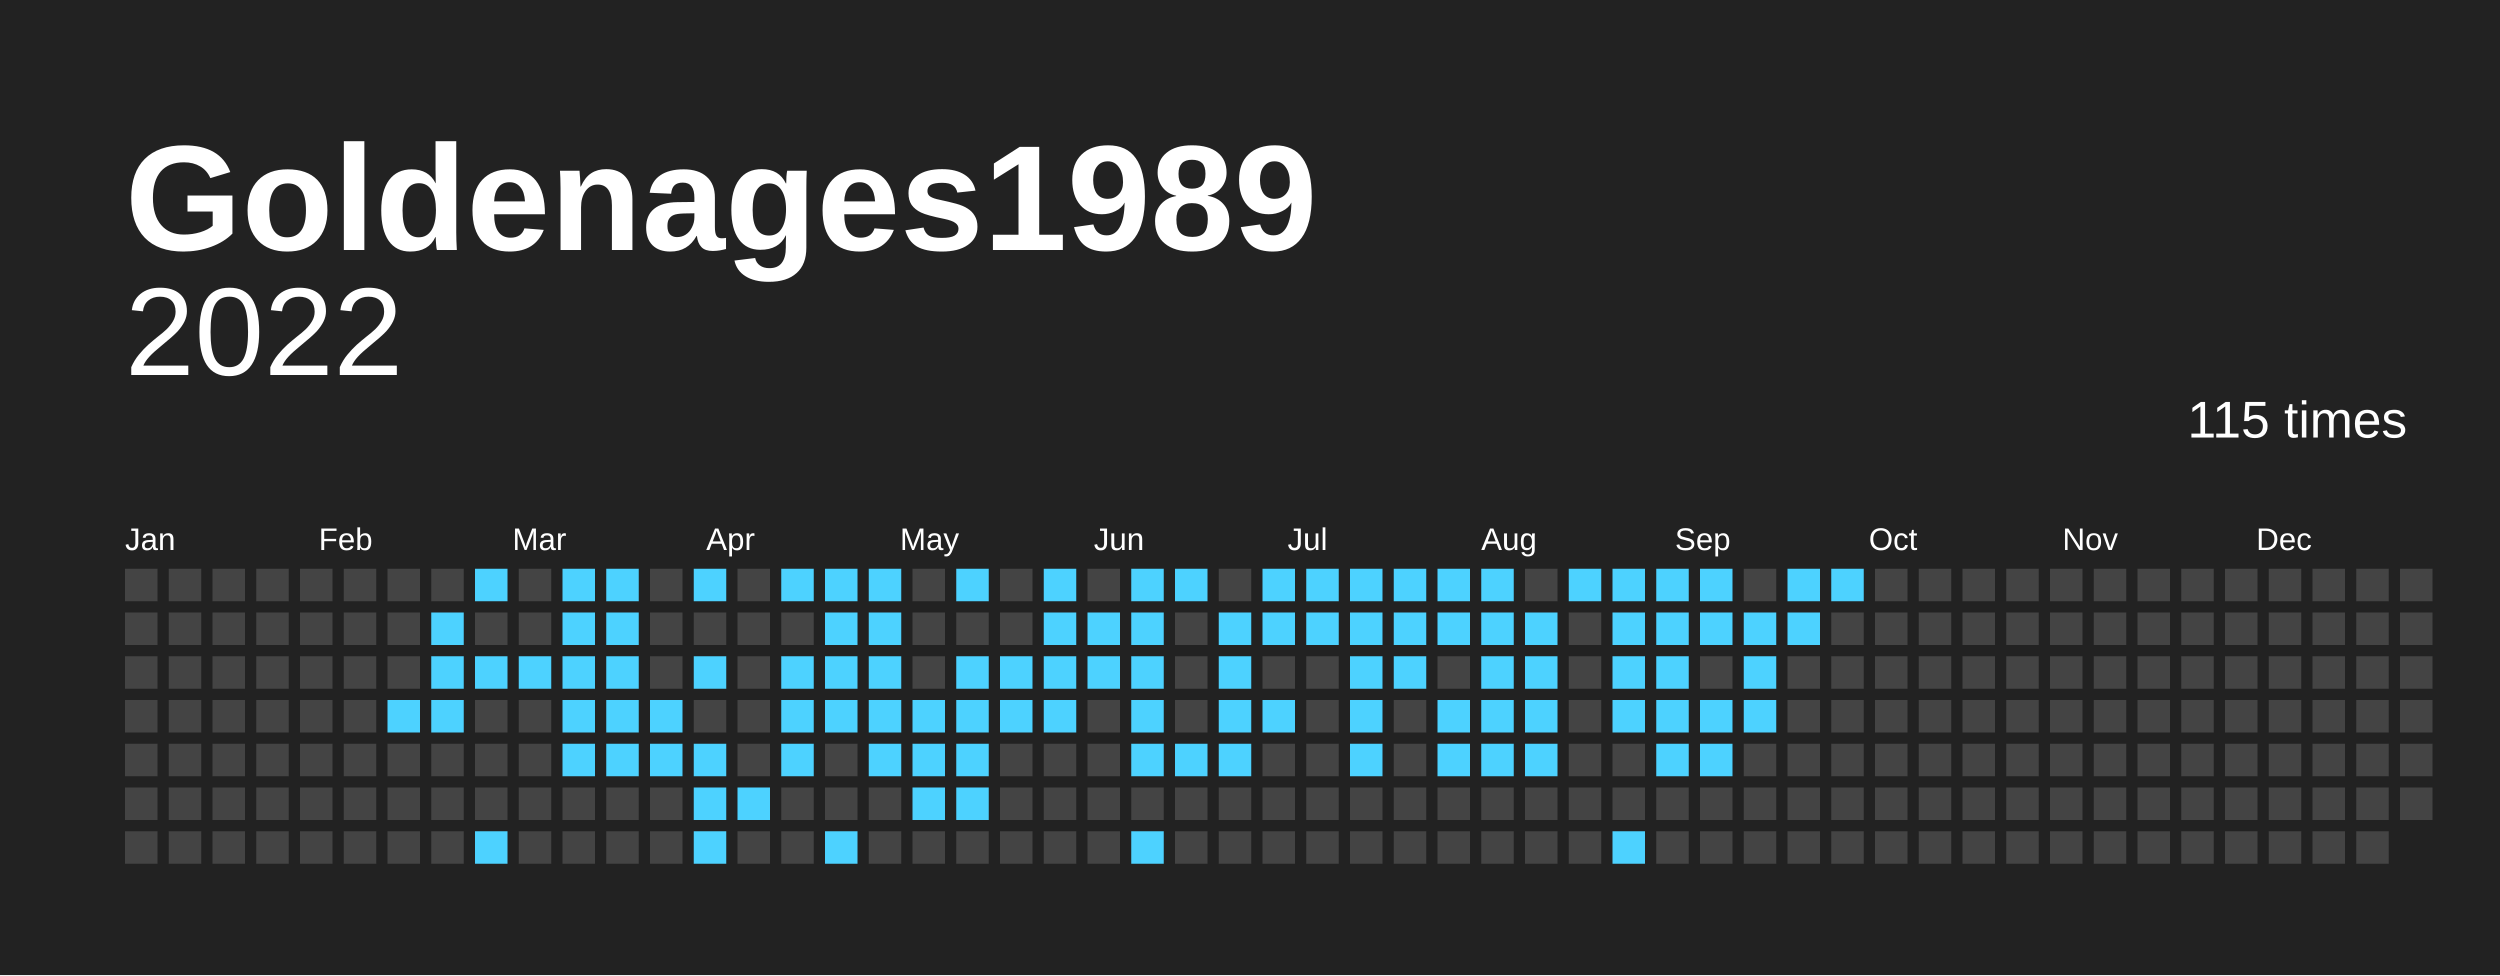
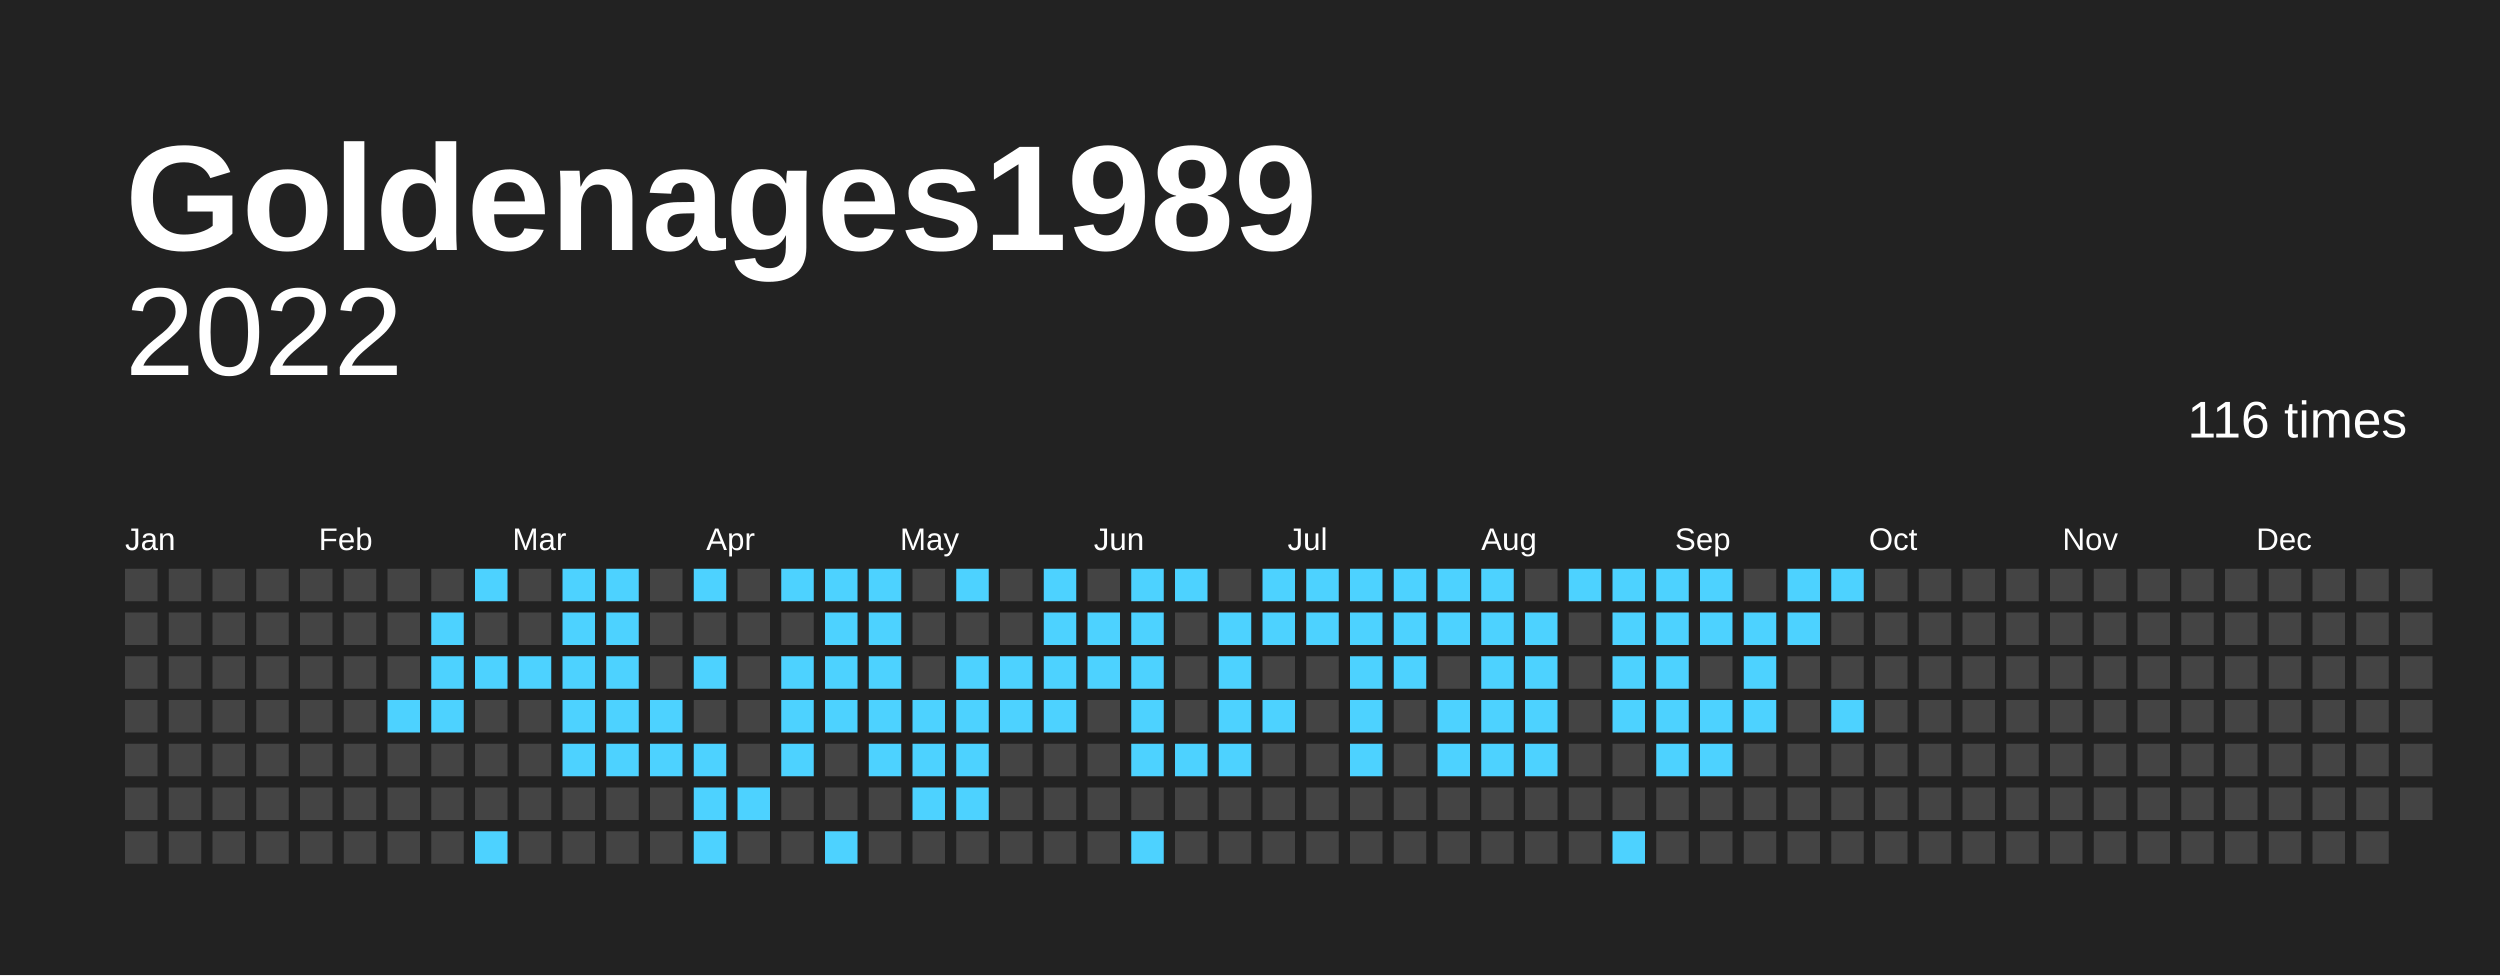
<svg xmlns="http://www.w3.org/2000/svg" baseProfile="full" height="78mm" version="1.1" viewBox="0,0,200,78" width="200mm">
  <defs />
  <rect fill="#222222" height="78" width="200" x="0" y="0" />
  <text fill="#FFFFFF" style="font-size:12px; font-family:Arial; font-weight:bold;" x="10" y="20">Goldenages1989</text>
  <text alignment-baseline="hanging" fill="#FFFFFF" style="font-size:10.0px; font-family:Arial;" x="10" y="30">2022</text>
-   <text alignment-baseline="hanging" fill="#FFFFFF" style="font-size:4.125px; font-family:Arial;" x="175" y="35">115 times</text>
+   <text alignment-baseline="hanging" fill="#FFFFFF" style="font-size:4.125px; font-family:Arial;" x="175" y="35">116 times</text>
  <text fill="#FFFFFF" style="font-size:2.5px; font-family:Arial" x="10.0" y="44">Jan</text>
  <text fill="#FFFFFF" style="font-size:2.5px; font-family:Arial" x="25.5" y="44">Feb</text>
  <text fill="#FFFFFF" style="font-size:2.5px; font-family:Arial" x="41.0" y="44">Mar</text>
  <text fill="#FFFFFF" style="font-size:2.5px; font-family:Arial" x="56.5" y="44">Apr</text>
  <text fill="#FFFFFF" style="font-size:2.5px; font-family:Arial" x="72.0" y="44">May</text>
  <text fill="#FFFFFF" style="font-size:2.5px; font-family:Arial" x="87.5" y="44">Jun</text>
  <text fill="#FFFFFF" style="font-size:2.5px; font-family:Arial" x="103.0" y="44">Jul</text>
  <text fill="#FFFFFF" style="font-size:2.5px; font-family:Arial" x="118.5" y="44">Aug</text>
  <text fill="#FFFFFF" style="font-size:2.5px; font-family:Arial" x="134.0" y="44">Sep</text>
  <text fill="#FFFFFF" style="font-size:2.5px; font-family:Arial" x="149.5" y="44">Oct</text>
  <text fill="#FFFFFF" style="font-size:2.5px; font-family:Arial" x="165.0" y="44">Nov</text>
  <text fill="#FFFFFF" style="font-size:2.5px; font-family:Arial" x="180.5" y="44">Dec</text>
  <rect fill="#444444" height="2.6" width="2.6" x="10.0" y="45.5" />
  <rect fill="#444444" height="2.6" width="2.6" x="10.0" y="49.0" />
  <rect fill="#444444" height="2.6" width="2.6" x="10.0" y="52.5" />
  <rect fill="#444444" height="2.6" width="2.6" x="10.0" y="56.0" />
  <rect fill="#444444" height="2.6" width="2.6" x="10.0" y="59.5" />
  <rect fill="#444444" height="2.6" width="2.6" x="10.0" y="63.0" />
  <rect fill="#444444" height="2.6" width="2.6" x="10.0" y="66.5" />
  <rect fill="#444444" height="2.6" width="2.6" x="13.5" y="45.5" />
  <rect fill="#444444" height="2.6" width="2.6" x="13.5" y="49.0" />
  <rect fill="#444444" height="2.6" width="2.6" x="13.5" y="52.5" />
  <rect fill="#444444" height="2.6" width="2.6" x="13.5" y="56.0" />
  <rect fill="#444444" height="2.6" width="2.6" x="13.5" y="59.5" />
  <rect fill="#444444" height="2.6" width="2.6" x="13.5" y="63.0" />
  <rect fill="#444444" height="2.6" width="2.6" x="13.5" y="66.5" />
  <rect fill="#444444" height="2.6" width="2.6" x="17.0" y="45.5" />
  <rect fill="#444444" height="2.6" width="2.6" x="17.0" y="49.0" />
  <rect fill="#444444" height="2.6" width="2.6" x="17.0" y="52.5" />
  <rect fill="#444444" height="2.6" width="2.6" x="17.0" y="56.0" />
  <rect fill="#444444" height="2.6" width="2.6" x="17.0" y="59.5" />
  <rect fill="#444444" height="2.6" width="2.6" x="17.0" y="63.0" />
  <rect fill="#444444" height="2.6" width="2.6" x="17.0" y="66.5" />
  <rect fill="#444444" height="2.6" width="2.6" x="20.5" y="45.5" />
  <rect fill="#444444" height="2.6" width="2.6" x="20.5" y="49.0" />
  <rect fill="#444444" height="2.6" width="2.6" x="20.5" y="52.5" />
  <rect fill="#444444" height="2.6" width="2.6" x="20.5" y="56.0" />
  <rect fill="#444444" height="2.6" width="2.6" x="20.5" y="59.5" />
  <rect fill="#444444" height="2.6" width="2.6" x="20.5" y="63.0" />
  <rect fill="#444444" height="2.6" width="2.6" x="20.5" y="66.5" />
  <rect fill="#444444" height="2.6" width="2.6" x="24.0" y="45.5" />
  <rect fill="#444444" height="2.6" width="2.6" x="24.0" y="49.0" />
  <rect fill="#444444" height="2.6" width="2.6" x="24.0" y="52.5" />
  <rect fill="#444444" height="2.6" width="2.6" x="24.0" y="56.0" />
  <rect fill="#444444" height="2.6" width="2.6" x="24.0" y="59.5" />
  <rect fill="#444444" height="2.6" width="2.6" x="24.0" y="63.0" />
  <rect fill="#444444" height="2.6" width="2.6" x="24.0" y="66.5" />
  <rect fill="#444444" height="2.6" width="2.6" x="27.5" y="45.5" />
  <rect fill="#444444" height="2.6" width="2.6" x="27.5" y="49.0" />
  <rect fill="#444444" height="2.6" width="2.6" x="27.5" y="52.5" />
  <rect fill="#444444" height="2.6" width="2.6" x="27.5" y="56.0" />
  <rect fill="#444444" height="2.6" width="2.6" x="27.5" y="59.5" />
  <rect fill="#444444" height="2.6" width="2.6" x="27.5" y="63.0" />
  <rect fill="#444444" height="2.6" width="2.6" x="27.5" y="66.5" />
  <rect fill="#444444" height="2.6" width="2.6" x="31.0" y="45.5" />
  <rect fill="#444444" height="2.6" width="2.6" x="31.0" y="49.0" />
  <rect fill="#444444" height="2.6" width="2.6" x="31.0" y="52.5" />
  <rect fill="#4DD2FF" height="2.6" width="2.6" x="31.0" y="56.0" />
  <rect fill="#444444" height="2.6" width="2.6" x="31.0" y="59.5" />
  <rect fill="#444444" height="2.6" width="2.6" x="31.0" y="63.0" />
  <rect fill="#444444" height="2.6" width="2.6" x="31.0" y="66.5" />
  <rect fill="#444444" height="2.6" width="2.6" x="34.5" y="45.5" />
  <rect fill="#4DD2FF" height="2.6" width="2.6" x="34.5" y="49.0" />
  <rect fill="#4DD2FF" height="2.6" width="2.6" x="34.5" y="52.5" />
  <rect fill="#4DD2FF" height="2.6" width="2.6" x="34.5" y="56.0" />
  <rect fill="#444444" height="2.6" width="2.6" x="34.5" y="59.5" />
  <rect fill="#444444" height="2.6" width="2.6" x="34.5" y="63.0" />
  <rect fill="#444444" height="2.6" width="2.6" x="34.5" y="66.5" />
  <rect fill="#4DD2FF" height="2.6" width="2.6" x="38.0" y="45.5" />
  <rect fill="#444444" height="2.6" width="2.6" x="38.0" y="49.0" />
  <rect fill="#4DD2FF" height="2.6" width="2.6" x="38.0" y="52.5" />
  <rect fill="#444444" height="2.6" width="2.6" x="38.0" y="56.0" />
  <rect fill="#444444" height="2.6" width="2.6" x="38.0" y="59.5" />
  <rect fill="#444444" height="2.6" width="2.6" x="38.0" y="63.0" />
  <rect fill="#4DD2FF" height="2.6" width="2.6" x="38.0" y="66.5" />
  <rect fill="#444444" height="2.6" width="2.6" x="41.5" y="45.5" />
  <rect fill="#444444" height="2.6" width="2.6" x="41.5" y="49.0" />
  <rect fill="#4DD2FF" height="2.6" width="2.6" x="41.5" y="52.5" />
  <rect fill="#444444" height="2.6" width="2.6" x="41.5" y="56.0" />
  <rect fill="#444444" height="2.6" width="2.6" x="41.5" y="59.5" />
  <rect fill="#444444" height="2.6" width="2.6" x="41.5" y="63.0" />
  <rect fill="#444444" height="2.6" width="2.6" x="41.5" y="66.5" />
  <rect fill="#4DD2FF" height="2.6" width="2.6" x="45.0" y="45.5" />
  <rect fill="#4DD2FF" height="2.6" width="2.6" x="45.0" y="49.0" />
  <rect fill="#4DD2FF" height="2.6" width="2.6" x="45.0" y="52.5" />
  <rect fill="#4DD2FF" height="2.6" width="2.6" x="45.0" y="56.0" />
  <rect fill="#4DD2FF" height="2.6" width="2.6" x="45.0" y="59.5" />
  <rect fill="#444444" height="2.6" width="2.6" x="45.0" y="63.0" />
  <rect fill="#444444" height="2.6" width="2.6" x="45.0" y="66.5" />
  <rect fill="#4DD2FF" height="2.6" width="2.6" x="48.5" y="45.5" />
  <rect fill="#4DD2FF" height="2.6" width="2.6" x="48.5" y="49.0" />
  <rect fill="#4DD2FF" height="2.6" width="2.6" x="48.5" y="52.5" />
  <rect fill="#4DD2FF" height="2.6" width="2.6" x="48.5" y="56.0" />
  <rect fill="#4DD2FF" height="2.6" width="2.6" x="48.5" y="59.5" />
  <rect fill="#444444" height="2.6" width="2.6" x="48.5" y="63.0" />
  <rect fill="#444444" height="2.6" width="2.6" x="48.5" y="66.5" />
  <rect fill="#444444" height="2.6" width="2.6" x="52.0" y="45.5" />
  <rect fill="#444444" height="2.6" width="2.6" x="52.0" y="49.0" />
  <rect fill="#444444" height="2.6" width="2.6" x="52.0" y="52.5" />
  <rect fill="#4DD2FF" height="2.6" width="2.6" x="52.0" y="56.0" />
  <rect fill="#4DD2FF" height="2.6" width="2.6" x="52.0" y="59.5" />
  <rect fill="#444444" height="2.6" width="2.6" x="52.0" y="63.0" />
  <rect fill="#444444" height="2.6" width="2.6" x="52.0" y="66.5" />
  <rect fill="#4DD2FF" height="2.6" width="2.6" x="55.5" y="45.5" />
  <rect fill="#444444" height="2.6" width="2.6" x="55.5" y="49.0" />
  <rect fill="#4DD2FF" height="2.6" width="2.6" x="55.5" y="52.5" />
  <rect fill="#444444" height="2.6" width="2.6" x="55.5" y="56.0" />
  <rect fill="#4DD2FF" height="2.6" width="2.6" x="55.5" y="59.5" />
  <rect fill="#4DD2FF" height="2.6" width="2.6" x="55.5" y="63.0" />
  <rect fill="#4DD2FF" height="2.6" width="2.6" x="55.5" y="66.5" />
  <rect fill="#444444" height="2.6" width="2.6" x="59.0" y="45.5" />
  <rect fill="#444444" height="2.6" width="2.6" x="59.0" y="49.0" />
  <rect fill="#444444" height="2.6" width="2.6" x="59.0" y="52.5" />
  <rect fill="#444444" height="2.6" width="2.6" x="59.0" y="56.0" />
  <rect fill="#444444" height="2.6" width="2.6" x="59.0" y="59.5" />
  <rect fill="#4DD2FF" height="2.6" width="2.6" x="59.0" y="63.0" />
  <rect fill="#444444" height="2.6" width="2.6" x="59.0" y="66.5" />
  <rect fill="#4DD2FF" height="2.6" width="2.6" x="62.5" y="45.5" />
  <rect fill="#444444" height="2.6" width="2.6" x="62.5" y="49.0" />
  <rect fill="#4DD2FF" height="2.6" width="2.6" x="62.5" y="52.5" />
  <rect fill="#4DD2FF" height="2.6" width="2.6" x="62.5" y="56.0" />
  <rect fill="#4DD2FF" height="2.6" width="2.6" x="62.5" y="59.5" />
  <rect fill="#444444" height="2.6" width="2.6" x="62.5" y="63.0" />
  <rect fill="#444444" height="2.6" width="2.6" x="62.5" y="66.5" />
  <rect fill="#4DD2FF" height="2.6" width="2.6" x="66.0" y="45.5" />
  <rect fill="#4DD2FF" height="2.6" width="2.6" x="66.0" y="49.0" />
  <rect fill="#4DD2FF" height="2.6" width="2.6" x="66.0" y="52.5" />
  <rect fill="#4DD2FF" height="2.6" width="2.6" x="66.0" y="56.0" />
  <rect fill="#444444" height="2.6" width="2.6" x="66.0" y="59.5" />
  <rect fill="#444444" height="2.6" width="2.6" x="66.0" y="63.0" />
  <rect fill="#4DD2FF" height="2.6" width="2.6" x="66.0" y="66.5" />
  <rect fill="#4DD2FF" height="2.6" width="2.6" x="69.5" y="45.5" />
  <rect fill="#4DD2FF" height="2.6" width="2.6" x="69.5" y="49.0" />
  <rect fill="#4DD2FF" height="2.6" width="2.6" x="69.5" y="52.5" />
  <rect fill="#4DD2FF" height="2.6" width="2.6" x="69.5" y="56.0" />
  <rect fill="#4DD2FF" height="2.6" width="2.6" x="69.5" y="59.5" />
  <rect fill="#444444" height="2.6" width="2.6" x="69.5" y="63.0" />
  <rect fill="#444444" height="2.6" width="2.6" x="69.5" y="66.5" />
  <rect fill="#444444" height="2.6" width="2.6" x="73.0" y="45.5" />
  <rect fill="#444444" height="2.6" width="2.6" x="73.0" y="49.0" />
  <rect fill="#444444" height="2.6" width="2.6" x="73.0" y="52.5" />
  <rect fill="#4DD2FF" height="2.6" width="2.6" x="73.0" y="56.0" />
  <rect fill="#4DD2FF" height="2.6" width="2.6" x="73.0" y="59.5" />
  <rect fill="#4DD2FF" height="2.6" width="2.6" x="73.0" y="63.0" />
  <rect fill="#444444" height="2.6" width="2.6" x="73.0" y="66.5" />
  <rect fill="#4DD2FF" height="2.6" width="2.6" x="76.5" y="45.5" />
  <rect fill="#444444" height="2.6" width="2.6" x="76.5" y="49.0" />
  <rect fill="#4DD2FF" height="2.6" width="2.6" x="76.5" y="52.5" />
  <rect fill="#4DD2FF" height="2.6" width="2.6" x="76.5" y="56.0" />
  <rect fill="#4DD2FF" height="2.6" width="2.6" x="76.5" y="59.5" />
  <rect fill="#4DD2FF" height="2.6" width="2.6" x="76.5" y="63.0" />
  <rect fill="#444444" height="2.6" width="2.6" x="76.5" y="66.5" />
  <rect fill="#444444" height="2.6" width="2.6" x="80.0" y="45.5" />
  <rect fill="#444444" height="2.6" width="2.6" x="80.0" y="49.0" />
  <rect fill="#4DD2FF" height="2.6" width="2.6" x="80.0" y="52.5" />
  <rect fill="#4DD2FF" height="2.6" width="2.6" x="80.0" y="56.0" />
  <rect fill="#444444" height="2.6" width="2.6" x="80.0" y="59.5" />
  <rect fill="#444444" height="2.6" width="2.6" x="80.0" y="63.0" />
  <rect fill="#444444" height="2.6" width="2.6" x="80.0" y="66.5" />
  <rect fill="#4DD2FF" height="2.6" width="2.6" x="83.5" y="45.5" />
  <rect fill="#4DD2FF" height="2.6" width="2.6" x="83.5" y="49.0" />
  <rect fill="#4DD2FF" height="2.6" width="2.6" x="83.5" y="52.5" />
  <rect fill="#4DD2FF" height="2.6" width="2.6" x="83.5" y="56.0" />
  <rect fill="#444444" height="2.6" width="2.6" x="83.5" y="59.5" />
  <rect fill="#444444" height="2.6" width="2.6" x="83.5" y="63.0" />
  <rect fill="#444444" height="2.6" width="2.6" x="83.5" y="66.5" />
  <rect fill="#444444" height="2.6" width="2.6" x="87.0" y="45.5" />
  <rect fill="#4DD2FF" height="2.6" width="2.6" x="87.0" y="49.0" />
  <rect fill="#4DD2FF" height="2.6" width="2.6" x="87.0" y="52.5" />
  <rect fill="#444444" height="2.6" width="2.6" x="87.0" y="56.0" />
  <rect fill="#444444" height="2.6" width="2.6" x="87.0" y="59.5" />
  <rect fill="#444444" height="2.6" width="2.6" x="87.0" y="63.0" />
  <rect fill="#444444" height="2.6" width="2.6" x="87.0" y="66.5" />
  <rect fill="#4DD2FF" height="2.6" width="2.6" x="90.5" y="45.5" />
  <rect fill="#4DD2FF" height="2.6" width="2.6" x="90.5" y="49.0" />
  <rect fill="#4DD2FF" height="2.6" width="2.6" x="90.5" y="52.5" />
  <rect fill="#4DD2FF" height="2.6" width="2.6" x="90.5" y="56.0" />
  <rect fill="#4DD2FF" height="2.6" width="2.6" x="90.5" y="59.5" />
  <rect fill="#444444" height="2.6" width="2.6" x="90.5" y="63.0" />
  <rect fill="#4DD2FF" height="2.6" width="2.6" x="90.5" y="66.5" />
  <rect fill="#4DD2FF" height="2.6" width="2.6" x="94.0" y="45.5" />
  <rect fill="#444444" height="2.6" width="2.6" x="94.0" y="49.0" />
  <rect fill="#444444" height="2.6" width="2.6" x="94.0" y="52.5" />
  <rect fill="#444444" height="2.6" width="2.6" x="94.0" y="56.0" />
  <rect fill="#4DD2FF" height="2.6" width="2.6" x="94.0" y="59.5" />
  <rect fill="#444444" height="2.6" width="2.6" x="94.0" y="63.0" />
  <rect fill="#444444" height="2.6" width="2.6" x="94.0" y="66.5" />
  <rect fill="#444444" height="2.6" width="2.6" x="97.5" y="45.5" />
  <rect fill="#4DD2FF" height="2.6" width="2.6" x="97.5" y="49.0" />
  <rect fill="#4DD2FF" height="2.6" width="2.6" x="97.5" y="52.5" />
  <rect fill="#4DD2FF" height="2.6" width="2.6" x="97.5" y="56.0" />
  <rect fill="#4DD2FF" height="2.6" width="2.6" x="97.5" y="59.5" />
  <rect fill="#444444" height="2.6" width="2.6" x="97.5" y="63.0" />
  <rect fill="#444444" height="2.6" width="2.6" x="97.5" y="66.5" />
  <rect fill="#4DD2FF" height="2.6" width="2.6" x="101.0" y="45.5" />
  <rect fill="#4DD2FF" height="2.6" width="2.6" x="101.0" y="49.0" />
  <rect fill="#444444" height="2.6" width="2.6" x="101.0" y="52.5" />
  <rect fill="#4DD2FF" height="2.6" width="2.6" x="101.0" y="56.0" />
  <rect fill="#444444" height="2.6" width="2.6" x="101.0" y="59.5" />
  <rect fill="#444444" height="2.6" width="2.6" x="101.0" y="63.0" />
  <rect fill="#444444" height="2.6" width="2.6" x="101.0" y="66.5" />
  <rect fill="#4DD2FF" height="2.6" width="2.6" x="104.5" y="45.5" />
  <rect fill="#4DD2FF" height="2.6" width="2.6" x="104.5" y="49.0" />
  <rect fill="#444444" height="2.6" width="2.6" x="104.5" y="52.5" />
  <rect fill="#444444" height="2.6" width="2.6" x="104.5" y="56.0" />
  <rect fill="#444444" height="2.6" width="2.6" x="104.5" y="59.5" />
  <rect fill="#444444" height="2.6" width="2.6" x="104.5" y="63.0" />
  <rect fill="#444444" height="2.6" width="2.6" x="104.5" y="66.5" />
  <rect fill="#4DD2FF" height="2.6" width="2.6" x="108.0" y="45.5" />
  <rect fill="#4DD2FF" height="2.6" width="2.6" x="108.0" y="49.0" />
  <rect fill="#4DD2FF" height="2.6" width="2.6" x="108.0" y="52.5" />
  <rect fill="#4DD2FF" height="2.6" width="2.6" x="108.0" y="56.0" />
  <rect fill="#4DD2FF" height="2.6" width="2.6" x="108.0" y="59.5" />
  <rect fill="#444444" height="2.6" width="2.6" x="108.0" y="63.0" />
  <rect fill="#444444" height="2.6" width="2.6" x="108.0" y="66.5" />
  <rect fill="#4DD2FF" height="2.6" width="2.6" x="111.5" y="45.5" />
  <rect fill="#4DD2FF" height="2.6" width="2.6" x="111.5" y="49.0" />
  <rect fill="#4DD2FF" height="2.6" width="2.6" x="111.5" y="52.5" />
  <rect fill="#444444" height="2.6" width="2.6" x="111.5" y="56.0" />
  <rect fill="#444444" height="2.6" width="2.6" x="111.5" y="59.5" />
  <rect fill="#444444" height="2.6" width="2.6" x="111.5" y="63.0" />
  <rect fill="#444444" height="2.6" width="2.6" x="111.5" y="66.5" />
  <rect fill="#4DD2FF" height="2.6" width="2.6" x="115.0" y="45.5" />
  <rect fill="#4DD2FF" height="2.6" width="2.6" x="115.0" y="49.0" />
  <rect fill="#444444" height="2.6" width="2.6" x="115.0" y="52.5" />
  <rect fill="#4DD2FF" height="2.6" width="2.6" x="115.0" y="56.0" />
  <rect fill="#4DD2FF" height="2.6" width="2.6" x="115.0" y="59.5" />
  <rect fill="#444444" height="2.6" width="2.6" x="115.0" y="63.0" />
  <rect fill="#444444" height="2.6" width="2.6" x="115.0" y="66.5" />
  <rect fill="#4DD2FF" height="2.6" width="2.6" x="118.5" y="45.5" />
  <rect fill="#4DD2FF" height="2.6" width="2.6" x="118.5" y="49.0" />
  <rect fill="#4DD2FF" height="2.6" width="2.6" x="118.5" y="52.5" />
  <rect fill="#4DD2FF" height="2.6" width="2.6" x="118.5" y="56.0" />
  <rect fill="#4DD2FF" height="2.6" width="2.6" x="118.5" y="59.5" />
  <rect fill="#444444" height="2.6" width="2.6" x="118.5" y="63.0" />
  <rect fill="#444444" height="2.6" width="2.6" x="118.5" y="66.5" />
  <rect fill="#444444" height="2.6" width="2.6" x="122.0" y="45.5" />
  <rect fill="#4DD2FF" height="2.6" width="2.6" x="122.0" y="49.0" />
  <rect fill="#4DD2FF" height="2.6" width="2.6" x="122.0" y="52.5" />
  <rect fill="#4DD2FF" height="2.6" width="2.6" x="122.0" y="56.0" />
  <rect fill="#4DD2FF" height="2.6" width="2.6" x="122.0" y="59.5" />
  <rect fill="#444444" height="2.6" width="2.6" x="122.0" y="63.0" />
  <rect fill="#444444" height="2.6" width="2.6" x="122.0" y="66.5" />
  <rect fill="#4DD2FF" height="2.6" width="2.6" x="125.5" y="45.5" />
  <rect fill="#444444" height="2.6" width="2.6" x="125.5" y="49.0" />
  <rect fill="#444444" height="2.6" width="2.6" x="125.5" y="52.5" />
  <rect fill="#444444" height="2.6" width="2.6" x="125.5" y="56.0" />
  <rect fill="#444444" height="2.6" width="2.6" x="125.5" y="59.5" />
  <rect fill="#444444" height="2.6" width="2.6" x="125.5" y="63.0" />
  <rect fill="#444444" height="2.6" width="2.6" x="125.5" y="66.5" />
  <rect fill="#4DD2FF" height="2.6" width="2.6" x="129.0" y="45.5" />
  <rect fill="#4DD2FF" height="2.6" width="2.6" x="129.0" y="49.0" />
  <rect fill="#4DD2FF" height="2.6" width="2.6" x="129.0" y="52.5" />
  <rect fill="#4DD2FF" height="2.6" width="2.6" x="129.0" y="56.0" />
  <rect fill="#444444" height="2.6" width="2.6" x="129.0" y="59.5" />
  <rect fill="#444444" height="2.6" width="2.6" x="129.0" y="63.0" />
  <rect fill="#4DD2FF" height="2.6" width="2.6" x="129.0" y="66.5" />
  <rect fill="#4DD2FF" height="2.6" width="2.6" x="132.5" y="45.5" />
  <rect fill="#4DD2FF" height="2.6" width="2.6" x="132.5" y="49.0" />
  <rect fill="#4DD2FF" height="2.6" width="2.6" x="132.5" y="52.5" />
  <rect fill="#4DD2FF" height="2.6" width="2.6" x="132.5" y="56.0" />
  <rect fill="#4DD2FF" height="2.6" width="2.6" x="132.5" y="59.5" />
  <rect fill="#444444" height="2.6" width="2.6" x="132.5" y="63.0" />
  <rect fill="#444444" height="2.6" width="2.6" x="132.5" y="66.5" />
  <rect fill="#4DD2FF" height="2.6" width="2.6" x="136.0" y="45.5" />
  <rect fill="#4DD2FF" height="2.6" width="2.6" x="136.0" y="49.0" />
  <rect fill="#444444" height="2.6" width="2.6" x="136.0" y="52.5" />
  <rect fill="#4DD2FF" height="2.6" width="2.6" x="136.0" y="56.0" />
  <rect fill="#4DD2FF" height="2.6" width="2.6" x="136.0" y="59.5" />
  <rect fill="#444444" height="2.6" width="2.6" x="136.0" y="63.0" />
  <rect fill="#444444" height="2.6" width="2.6" x="136.0" y="66.5" />
  <rect fill="#444444" height="2.6" width="2.6" x="139.5" y="45.5" />
  <rect fill="#4DD2FF" height="2.6" width="2.6" x="139.5" y="49.0" />
  <rect fill="#4DD2FF" height="2.6" width="2.6" x="139.5" y="52.5" />
  <rect fill="#4DD2FF" height="2.6" width="2.6" x="139.5" y="56.0" />
  <rect fill="#444444" height="2.6" width="2.6" x="139.5" y="59.5" />
  <rect fill="#444444" height="2.6" width="2.6" x="139.5" y="63.0" />
  <rect fill="#444444" height="2.6" width="2.6" x="139.5" y="66.5" />
  <rect fill="#4DD2FF" height="2.6" width="2.6" x="143.0" y="45.5" />
  <rect fill="#4DD2FF" height="2.6" width="2.6" x="143.0" y="49.0" />
  <rect fill="#444444" height="2.6" width="2.6" x="143.0" y="52.5" />
  <rect fill="#444444" height="2.6" width="2.6" x="143.0" y="56.0" />
  <rect fill="#444444" height="2.6" width="2.6" x="143.0" y="59.5" />
  <rect fill="#444444" height="2.6" width="2.6" x="143.0" y="63.0" />
  <rect fill="#444444" height="2.6" width="2.6" x="143.0" y="66.5" />
  <rect fill="#4DD2FF" height="2.6" width="2.6" x="146.5" y="45.5" />
  <rect fill="#444444" height="2.6" width="2.6" x="146.5" y="49.0" />
  <rect fill="#444444" height="2.6" width="2.6" x="146.5" y="52.5" />
-   <rect fill="#444444" height="2.6" width="2.6" x="146.5" y="56.0" />
+   <rect fill="#4DD2FF" height="2.6" width="2.6" x="146.5" y="56.0" />
  <rect fill="#444444" height="2.6" width="2.6" x="146.5" y="59.5" />
  <rect fill="#444444" height="2.6" width="2.6" x="146.5" y="63.0" />
  <rect fill="#444444" height="2.6" width="2.6" x="146.5" y="66.5" />
  <rect fill="#444444" height="2.6" width="2.6" x="150.0" y="45.5" />
  <rect fill="#444444" height="2.6" width="2.6" x="150.0" y="49.0" />
  <rect fill="#444444" height="2.6" width="2.6" x="150.0" y="52.5" />
  <rect fill="#444444" height="2.6" width="2.6" x="150.0" y="56.0" />
  <rect fill="#444444" height="2.6" width="2.6" x="150.0" y="59.5" />
  <rect fill="#444444" height="2.6" width="2.6" x="150.0" y="63.0" />
  <rect fill="#444444" height="2.6" width="2.6" x="150.0" y="66.5" />
  <rect fill="#444444" height="2.6" width="2.6" x="153.5" y="45.5" />
  <rect fill="#444444" height="2.6" width="2.6" x="153.5" y="49.0" />
  <rect fill="#444444" height="2.6" width="2.6" x="153.5" y="52.5" />
  <rect fill="#444444" height="2.6" width="2.6" x="153.5" y="56.0" />
  <rect fill="#444444" height="2.6" width="2.6" x="153.5" y="59.5" />
  <rect fill="#444444" height="2.6" width="2.6" x="153.5" y="63.0" />
  <rect fill="#444444" height="2.6" width="2.6" x="153.5" y="66.5" />
  <rect fill="#444444" height="2.6" width="2.6" x="157.0" y="45.5" />
  <rect fill="#444444" height="2.6" width="2.6" x="157.0" y="49.0" />
  <rect fill="#444444" height="2.6" width="2.6" x="157.0" y="52.5" />
  <rect fill="#444444" height="2.6" width="2.6" x="157.0" y="56.0" />
  <rect fill="#444444" height="2.6" width="2.6" x="157.0" y="59.5" />
  <rect fill="#444444" height="2.6" width="2.6" x="157.0" y="63.0" />
  <rect fill="#444444" height="2.6" width="2.6" x="157.0" y="66.5" />
  <rect fill="#444444" height="2.6" width="2.6" x="160.5" y="45.5" />
  <rect fill="#444444" height="2.6" width="2.6" x="160.5" y="49.0" />
  <rect fill="#444444" height="2.6" width="2.6" x="160.5" y="52.5" />
  <rect fill="#444444" height="2.6" width="2.6" x="160.5" y="56.0" />
  <rect fill="#444444" height="2.6" width="2.6" x="160.5" y="59.5" />
  <rect fill="#444444" height="2.6" width="2.6" x="160.5" y="63.0" />
  <rect fill="#444444" height="2.6" width="2.6" x="160.5" y="66.5" />
  <rect fill="#444444" height="2.6" width="2.6" x="164.0" y="45.5" />
  <rect fill="#444444" height="2.6" width="2.6" x="164.0" y="49.0" />
  <rect fill="#444444" height="2.6" width="2.6" x="164.0" y="52.5" />
  <rect fill="#444444" height="2.6" width="2.6" x="164.0" y="56.0" />
  <rect fill="#444444" height="2.6" width="2.6" x="164.0" y="59.5" />
  <rect fill="#444444" height="2.6" width="2.6" x="164.0" y="63.0" />
  <rect fill="#444444" height="2.6" width="2.6" x="164.0" y="66.5" />
  <rect fill="#444444" height="2.6" width="2.6" x="167.5" y="45.5" />
  <rect fill="#444444" height="2.6" width="2.6" x="167.5" y="49.0" />
  <rect fill="#444444" height="2.6" width="2.6" x="167.5" y="52.5" />
  <rect fill="#444444" height="2.6" width="2.6" x="167.5" y="56.0" />
  <rect fill="#444444" height="2.6" width="2.6" x="167.5" y="59.5" />
  <rect fill="#444444" height="2.6" width="2.6" x="167.5" y="63.0" />
  <rect fill="#444444" height="2.6" width="2.6" x="167.5" y="66.5" />
  <rect fill="#444444" height="2.6" width="2.6" x="171.0" y="45.5" />
  <rect fill="#444444" height="2.6" width="2.6" x="171.0" y="49.0" />
  <rect fill="#444444" height="2.6" width="2.6" x="171.0" y="52.5" />
  <rect fill="#444444" height="2.6" width="2.6" x="171.0" y="56.0" />
  <rect fill="#444444" height="2.6" width="2.6" x="171.0" y="59.5" />
  <rect fill="#444444" height="2.6" width="2.6" x="171.0" y="63.0" />
  <rect fill="#444444" height="2.6" width="2.6" x="171.0" y="66.5" />
  <rect fill="#444444" height="2.6" width="2.6" x="174.5" y="45.5" />
  <rect fill="#444444" height="2.6" width="2.6" x="174.5" y="49.0" />
  <rect fill="#444444" height="2.6" width="2.6" x="174.5" y="52.5" />
  <rect fill="#444444" height="2.6" width="2.6" x="174.5" y="56.0" />
  <rect fill="#444444" height="2.6" width="2.6" x="174.5" y="59.5" />
  <rect fill="#444444" height="2.6" width="2.6" x="174.5" y="63.0" />
  <rect fill="#444444" height="2.6" width="2.6" x="174.5" y="66.5" />
  <rect fill="#444444" height="2.6" width="2.6" x="178.0" y="45.5" />
  <rect fill="#444444" height="2.6" width="2.6" x="178.0" y="49.0" />
  <rect fill="#444444" height="2.6" width="2.6" x="178.0" y="52.5" />
  <rect fill="#444444" height="2.6" width="2.6" x="178.0" y="56.0" />
  <rect fill="#444444" height="2.6" width="2.6" x="178.0" y="59.5" />
  <rect fill="#444444" height="2.6" width="2.6" x="178.0" y="63.0" />
  <rect fill="#444444" height="2.6" width="2.6" x="178.0" y="66.5" />
  <rect fill="#444444" height="2.6" width="2.6" x="181.5" y="45.5" />
  <rect fill="#444444" height="2.6" width="2.6" x="181.5" y="49.0" />
  <rect fill="#444444" height="2.6" width="2.6" x="181.5" y="52.5" />
  <rect fill="#444444" height="2.6" width="2.6" x="181.5" y="56.0" />
  <rect fill="#444444" height="2.6" width="2.6" x="181.5" y="59.5" />
  <rect fill="#444444" height="2.6" width="2.6" x="181.5" y="63.0" />
  <rect fill="#444444" height="2.6" width="2.6" x="181.5" y="66.5" />
  <rect fill="#444444" height="2.6" width="2.6" x="185.0" y="45.5" />
  <rect fill="#444444" height="2.6" width="2.6" x="185.0" y="49.0" />
  <rect fill="#444444" height="2.6" width="2.6" x="185.0" y="52.5" />
  <rect fill="#444444" height="2.6" width="2.6" x="185.0" y="56.0" />
  <rect fill="#444444" height="2.6" width="2.6" x="185.0" y="59.5" />
  <rect fill="#444444" height="2.6" width="2.6" x="185.0" y="63.0" />
  <rect fill="#444444" height="2.6" width="2.6" x="185.0" y="66.5" />
  <rect fill="#444444" height="2.6" width="2.6" x="188.5" y="45.5" />
  <rect fill="#444444" height="2.6" width="2.6" x="188.5" y="49.0" />
  <rect fill="#444444" height="2.6" width="2.6" x="188.5" y="52.5" />
  <rect fill="#444444" height="2.6" width="2.6" x="188.5" y="56.0" />
  <rect fill="#444444" height="2.6" width="2.6" x="188.5" y="59.5" />
  <rect fill="#444444" height="2.6" width="2.6" x="188.5" y="63.0" />
  <rect fill="#444444" height="2.6" width="2.6" x="188.5" y="66.5" />
  <rect fill="#444444" height="2.6" width="2.6" x="192.0" y="45.5" />
  <rect fill="#444444" height="2.6" width="2.6" x="192.0" y="49.0" />
  <rect fill="#444444" height="2.6" width="2.6" x="192.0" y="52.5" />
  <rect fill="#444444" height="2.6" width="2.6" x="192.0" y="56.0" />
  <rect fill="#444444" height="2.6" width="2.6" x="192.0" y="59.5" />
  <rect fill="#444444" height="2.6" width="2.6" x="192.0" y="63.0" />
</svg>
